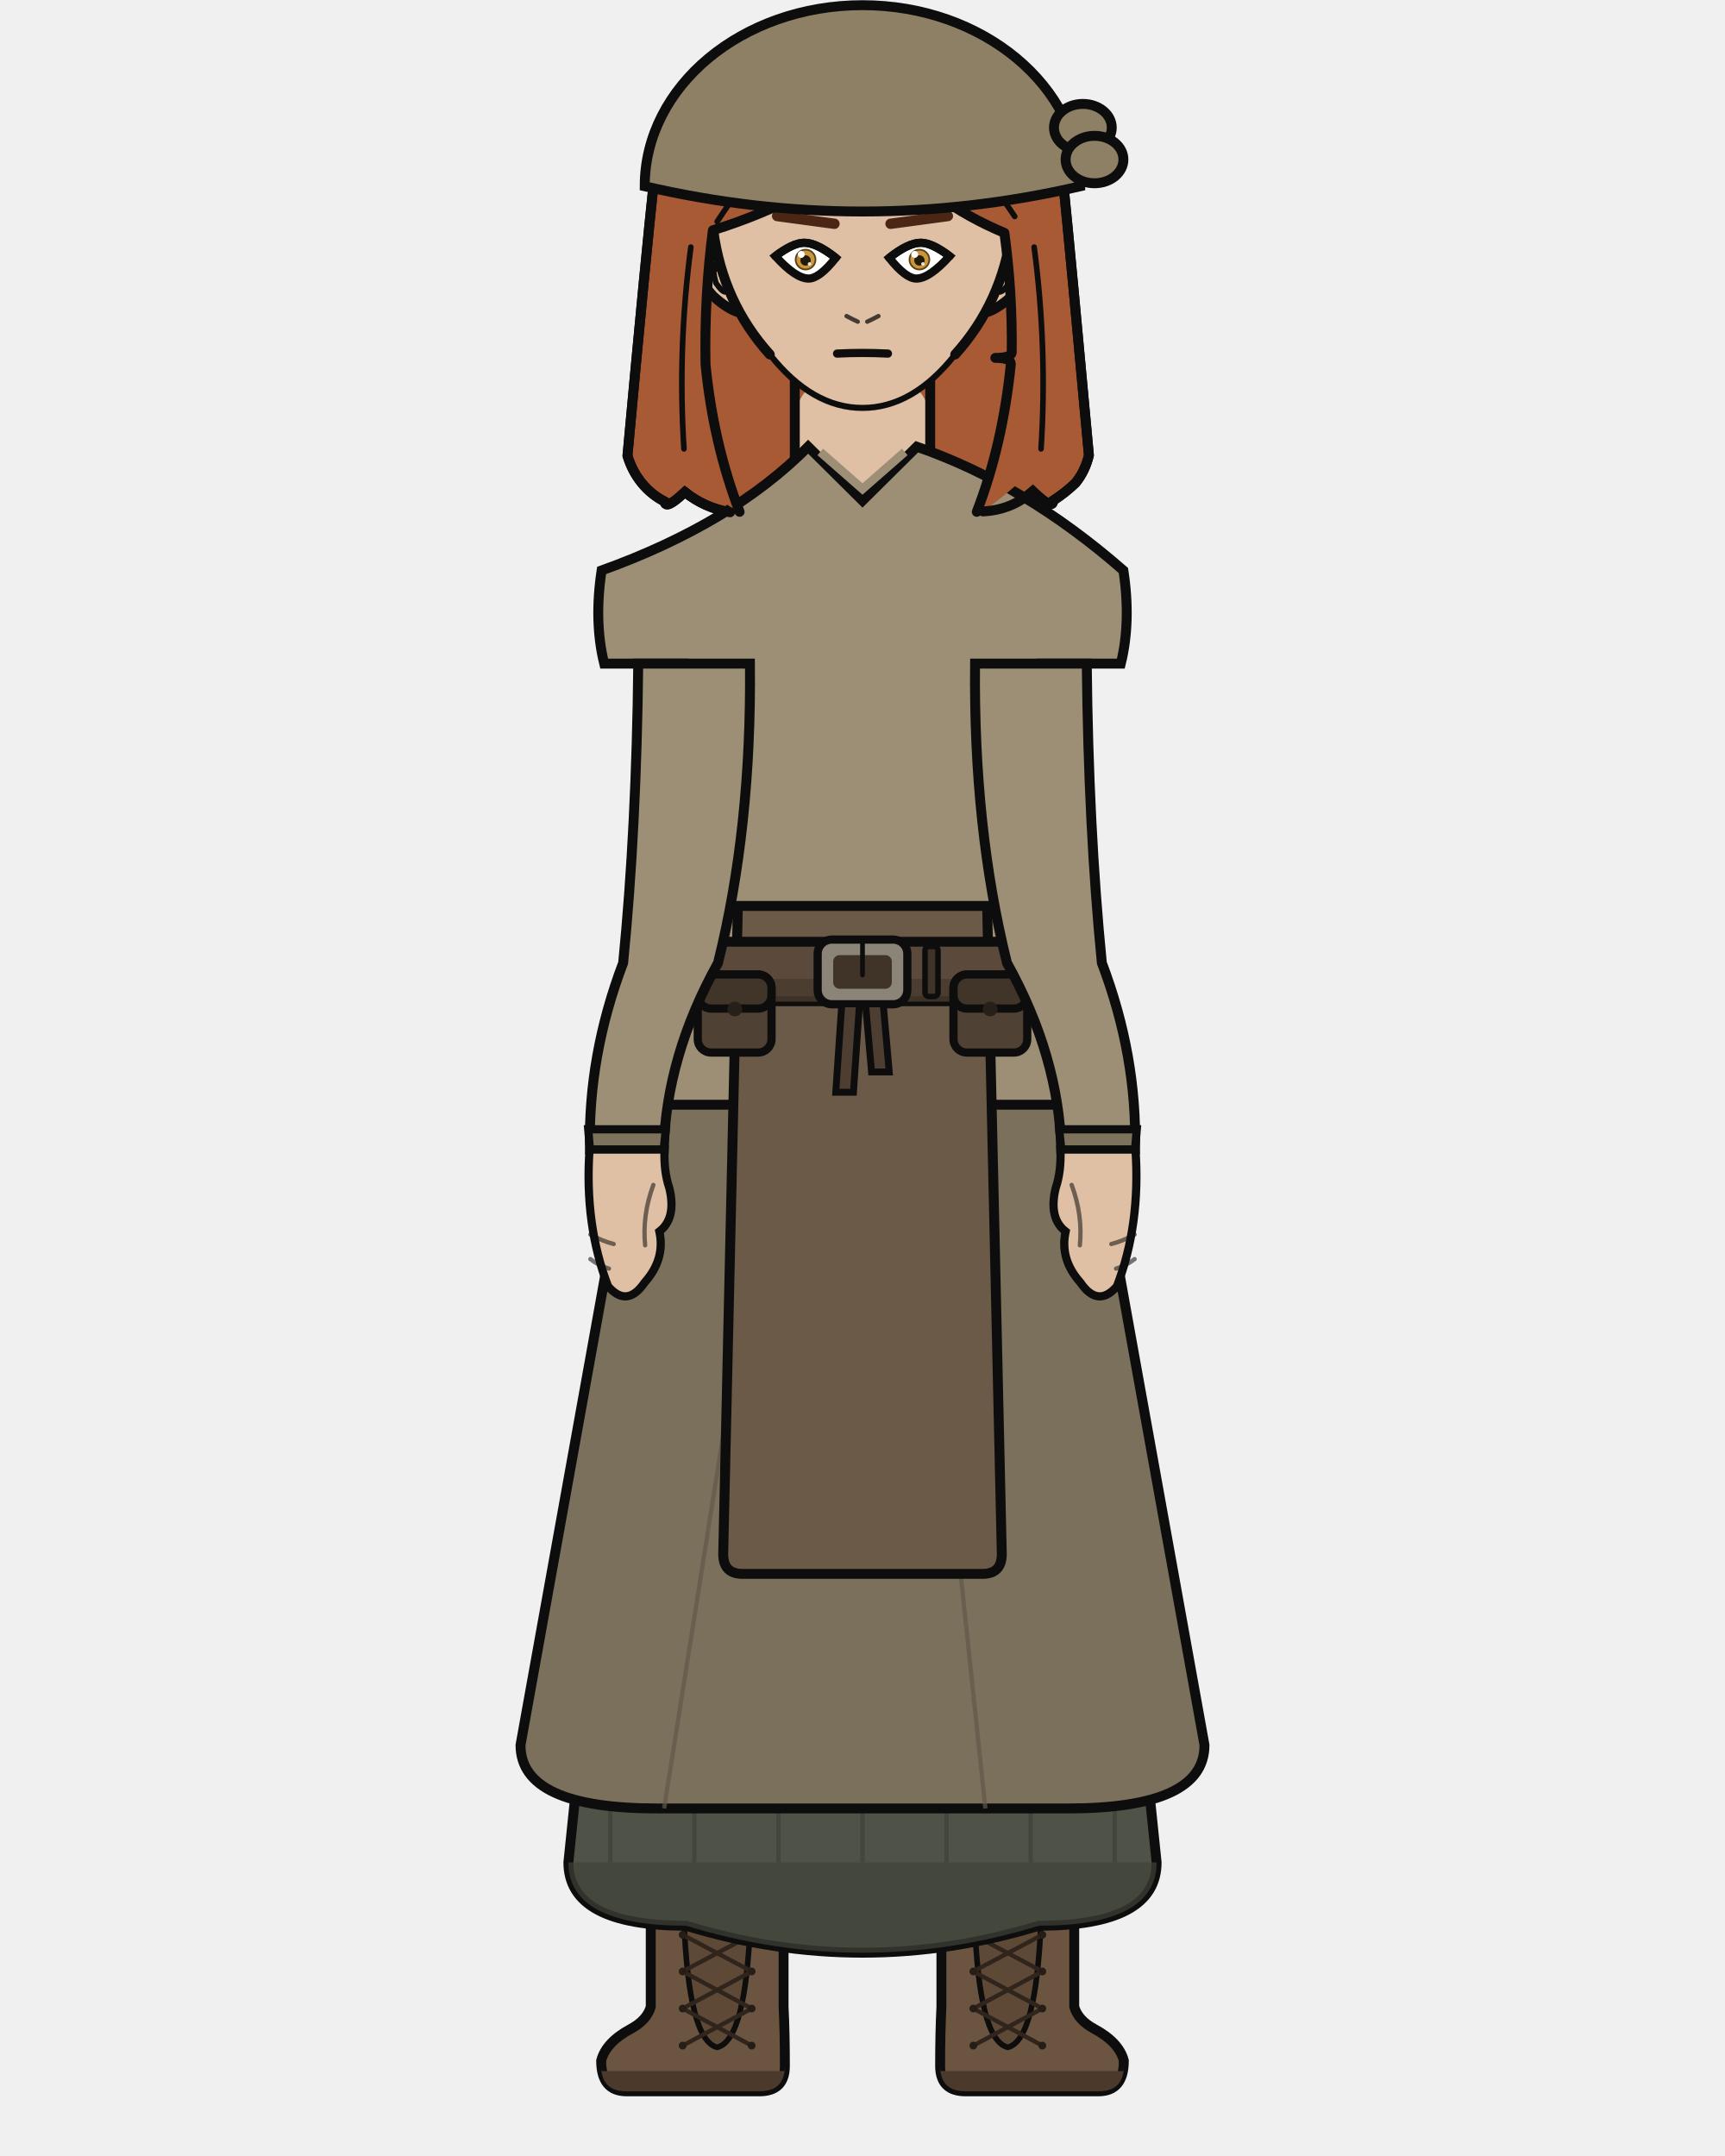
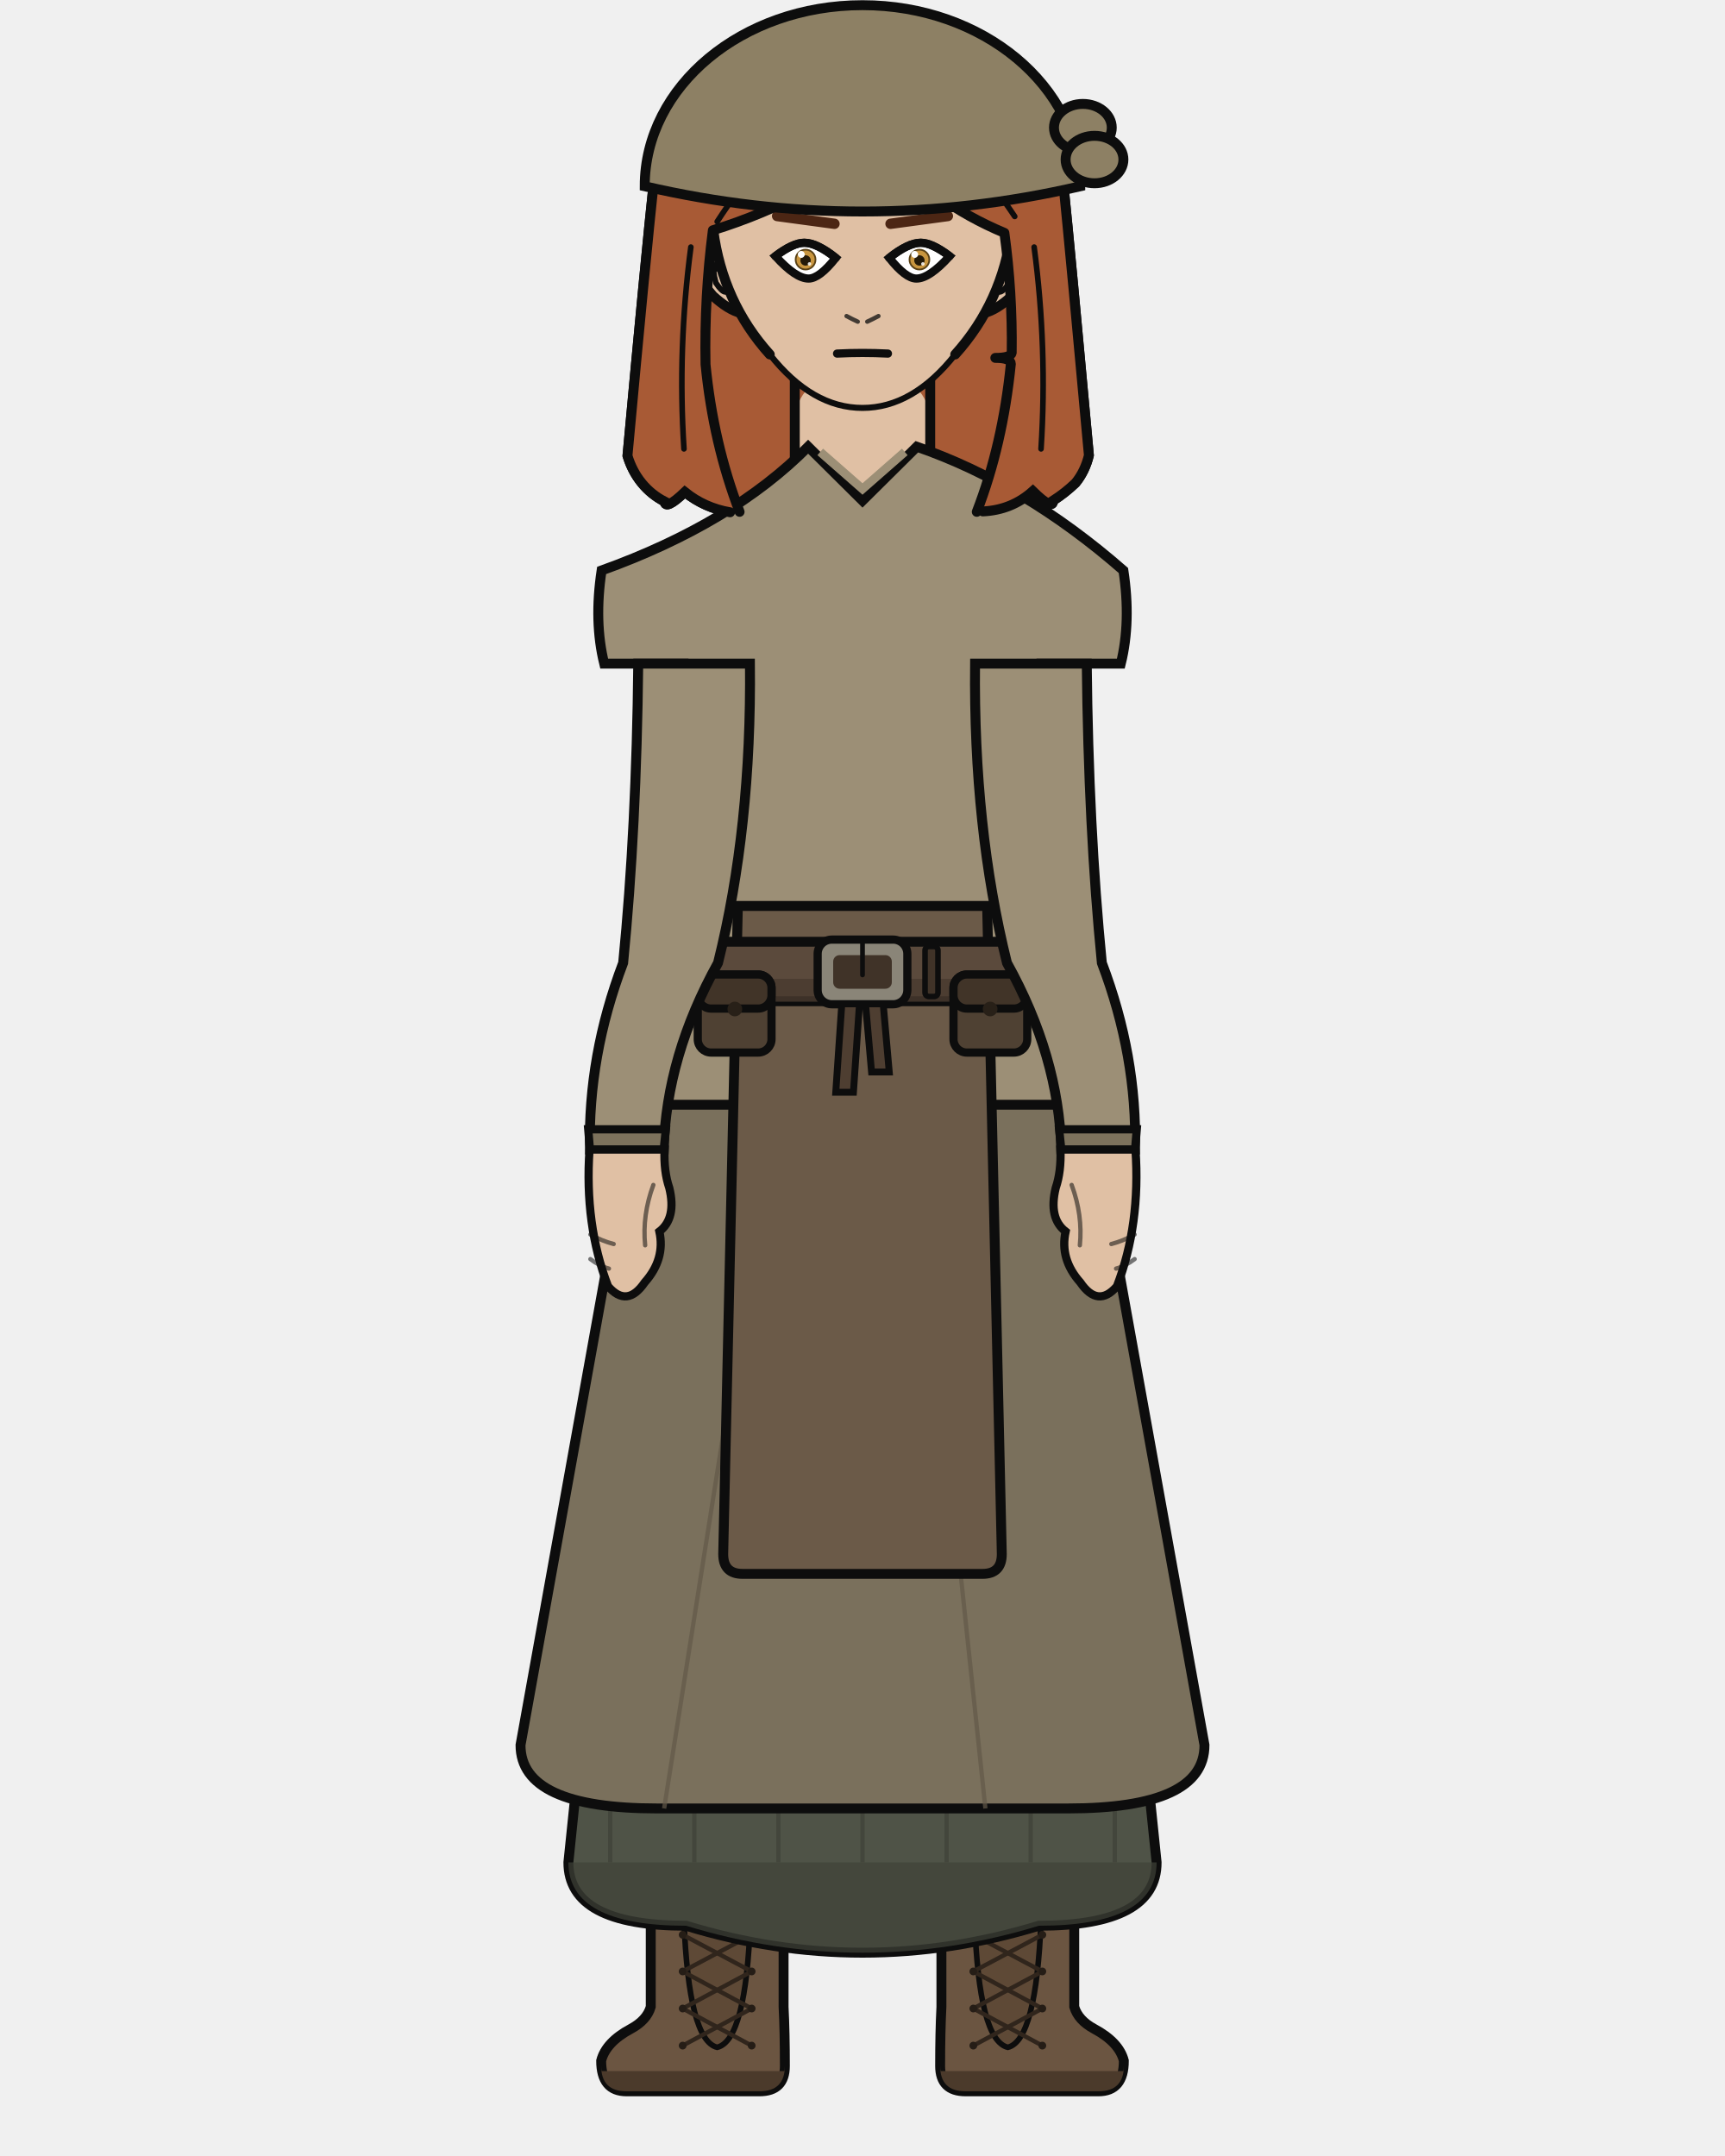
<svg xmlns="http://www.w3.org/2000/svg" width="400" height="500" viewBox="0 0 400 500">
  <defs>
    <clipPath id="hair-front">
-       <path d="M 171.5 118.7 Q 165.4 102.8 163.6 84.5 Q 163.3 68.9 165.3 53.4 Q 176.9 49.8 187.6 44.1 Q 196.7 38.5 204.0 30.3 Q 209.3 39.1 217.3 45.3 Q 224.5 50.5 232.9 54.0 Q 234.8 67.9 234.6 81.8 Q 234.4 83.0 230.8 83.0 Q 234.4 83.0 234.4 84.4 Q 232.5 103.2 226.5 118.7 Q 227.2 118.7 227.9 118.6 Q 232.9 115.1 237.5 110.8 Q 242.0 115.3 242.0 113.0 Q 244.7 111.3 247.0 109.0 Q 249.0 106.5 249.9 103.0 Q 245.9 59.3 244.2 42.3 Q 242.0 33.8 237.4 26.2 Q 232.7 19.6 226.1 14.6 Q 220.7 10.8 214.4 9.1 Q 205.2 7.6 195.9 6.7 Q 187.3 7.1 179.1 10.5 Q 173.1 13.5 168.0 17.8 Q 162.8 22.8 159.2 28.9 Q 155.9 35.1 154.1 41.9 Q 152.2 59.7 148.3 103.1 Q 149.2 106.5 151.3 109.1 Q 153.4 111.6 156.3 113.1 Q 156.6 115.1 160.9 111.1 Q 170.4 118.7 171.5 118.7 Z" />
+       <path d="M 171.5 118.7 Q 165.4 102.8 163.6 84.5 Q 163.3 68.9 165.3 53.4 Q 176.9 49.8 187.6 44.1 Q 196.7 38.5 204.0 30.3 Q 209.3 39.1 217.3 45.3 Q 224.5 50.5 232.9 54.0 Q 234.8 67.9 234.6 81.8 Q 234.4 83.0 230.8 83.0 Q 234.4 83.0 234.4 84.4 Q 232.5 103.2 226.5 118.7 Q 227.2 118.7 227.9 118.6 Q 234.6 118.3 239.5 113.9 Q 244.2 118.5 244.2 116.1 Q 247.0 114.3 249.4 112.0 Q 251.6 109.3 252.5 105.6 Q 248.3 59.6 246.5 41.8 Q 244.3 32.8 239.3 24.8 Q 234.5 17.8 227.5 12.6 Q 221.8 8.6 215.1 6.8 Q 205.5 5.1 195.7 4.3 Q 186.6 4.6 178.0 8.2 Q 171.7 11.4 166.3 16.0 Q 160.9 21.2 157.1 27.6 Q 153.6 34.1 151.7 41.3 Q 149.7 60.0 145.5 105.7 Q 146.6 109.3 148.8 112.0 Q 151.0 114.7 154.1 116.3 Q 154.3 118.4 158.8 114.1 Q 163.4 117.8 169.3 118.8 Q 170.4 118.7 171.5 118.7 Z" />
    </clipPath>
  </defs>
  <path d="M 169.3 118.8 Q 163.4 117.8 158.8 114.1 Q 154.3 118.4 154.1 116.3 Q 151.0 114.7 148.8 112.0 Q 146.6 109.3 145.5 105.7 Q 149.7 60.0 151.7 41.3 Q 153.6 34.1 157.1 27.6 Q 160.9 21.2 166.3 16.0 Q 171.7 11.4 178.0 8.2 Q 186.6 4.6 195.7 4.3 Q 205.5 5.1 215.1 6.8 Q 221.8 8.6 227.5 12.6 Q 234.5 17.8 239.3 24.8 Q 244.3 32.8 246.5 41.8 Q 248.3 59.6 252.5 105.6 Q 251.6 109.3 249.4 112.0 Q 247.0 114.3 244.2 116.1 Q 244.2 118.5 239.5 113.9 Q 234.6 118.3 227.9 118.6 Q 198.6 125.1 169.3 118.8 Z" fill="#a85a35" />
  <path d="M 169.3 118.8 Q 163.4 117.8 158.8 114.1 Q 154.3 118.4 154.1 116.3 Q 151.0 114.7 148.8 112.0 Q 146.6 109.3 145.5 105.7 Q 149.7 60.0 151.7 41.3 Q 153.6 34.1 157.1 27.6 Q 160.9 21.2 166.3 16.0 Q 171.7 11.4 178.0 8.2 Q 186.6 4.6 195.7 4.3 Q 205.5 5.1 215.1 6.8 Q 221.8 8.6 227.5 12.6 Q 234.5 17.8 239.3 24.8 Q 244.3 32.8 246.5 41.8 Q 248.3 59.6 252.5 105.6 Q 251.6 109.3 249.4 112.0 Q 247.0 114.3 244.2 116.1 Q 244.2 118.5 239.5 113.9 Q 234.6 118.3 227.9 118.6 Q 198.6 125.1 169.3 118.8 Z" fill="none" stroke="#0d0d0d" stroke-width="2.3" stroke-linecap="round" stroke-linejoin="round" />
  <rect x="184.3" y="86.7" width="31.4" height="34.1" rx="11.0" fill="#e0c0a4" />
  <line x1="184.3" y1="86.7" x2="184.3" y2="120.9" stroke="#0d0d0d" stroke-width="2.3" />
  <line x1="215.7" y1="86.7" x2="215.7" y2="120.9" stroke="#0d0d0d" stroke-width="2.3" />
  <path d="M 147.9 256.2 L 252.1 256.2 Q 252.1 336.2 250.7 370.4 Q 250.3 403.7 247.7 465.4 L 219.7 465.4 Q 215.2 370.4 200.0 288.2 Q 184.8 370.4 180.3 465.4 L 152.3 465.4 Q 149.7 403.7 149.3 370.4 Q 147.9 336.2 147.9 256.2 Z" fill="#e0c0a4" stroke="#0d0d0d" stroke-width="1.9" stroke-linejoin="round" />
  <path d="M 147.9 256.2 L 252.1 256.2 L 242.7 301.3 Q 200.0 306.3 157.3 301.3 Z" fill="#e8e4dc" stroke="#0d0d0d" stroke-width="1.9" stroke-linejoin="round" />
  <path d="M 181.7 435.0 L 181.7 465.4 Q 182.0 471.3 182.0 479.1 Q 182.0 485.0 176.1 485.0 L 145.3 485.0 Q 139.4 485.0 139.4 477.9 Q 140.5 473.6 146.3 470.5 Q 150.0 468.5 150.9 465.4 L 150.9 435.0 Z" fill="#6b5541" stroke="#0d0d0d" stroke-width="2.3" />
  <path d="M 182.0 480.3 L 139.4 480.3 L 139.4 479.1 Q 139.4 485.0 145.3 485.0 L 176.1 485.0 Q 182.0 485.0 182.0 479.1 Z" fill="#4b3a2b" />
  <rect x="150.9" y="435.0" width="30.8" height="10.3" fill="#534130" stroke="#0d0d0d" stroke-width="1.6" />
  <path d="M 158.6 445.3 L 174.0 445.3 Q 173.0 473.2 166.3 474.8 Q 159.7 473.2 158.6 445.3 Z" fill="#5e4936" stroke="#0d0d0d" stroke-width="1.3" />
  <line x1="174.3" y1="448.7" x2="158.3" y2="457.2" stroke="#30251c" stroke-width="1.0" stroke-linecap="round" />
  <line x1="158.3" y1="448.7" x2="174.3" y2="457.2" stroke="#30251c" stroke-width="1.0" stroke-linecap="round" />
  <line x1="174.3" y1="457.2" x2="158.3" y2="465.8" stroke="#30251c" stroke-width="1.0" stroke-linecap="round" />
  <line x1="158.3" y1="457.2" x2="174.3" y2="465.8" stroke="#30251c" stroke-width="1.0" stroke-linecap="round" />
  <line x1="174.3" y1="465.8" x2="158.3" y2="474.4" stroke="#30251c" stroke-width="1.0" stroke-linecap="round" />
  <line x1="158.3" y1="465.8" x2="174.3" y2="474.4" stroke="#30251c" stroke-width="1.0" stroke-linecap="round" />
  <circle cx="158.3" cy="448.7" r="0.9" fill="#251d16" />
  <circle cx="174.3" cy="448.7" r="0.9" fill="#251d16" />
  <circle cx="158.3" cy="457.2" r="0.9" fill="#251d16" />
  <circle cx="174.3" cy="457.2" r="0.9" fill="#251d16" />
  <circle cx="158.3" cy="465.8" r="0.9" fill="#251d16" />
  <circle cx="174.3" cy="465.8" r="0.9" fill="#251d16" />
  <circle cx="158.3" cy="474.4" r="0.9" fill="#251d16" />
  <circle cx="174.3" cy="474.4" r="0.9" fill="#251d16" />
  <path d="M 218.3 435.0 L 218.3 465.4 Q 218.0 471.3 218.0 479.1 Q 218.0 485.0 223.9 485.0 L 254.7 485.0 Q 260.6 485.0 260.6 477.9 Q 259.5 473.6 253.7 470.5 Q 250.0 468.5 249.1 465.4 L 249.1 435.0 Z" fill="#6b5541" stroke="#0d0d0d" stroke-width="2.3" />
  <path d="M 218.0 480.3 L 260.6 480.3 L 260.6 479.1 Q 260.6 485.0 254.7 485.0 L 223.9 485.0 Q 218.0 485.0 218.0 479.1 Z" fill="#4b3a2b" />
  <rect x="218.3" y="435.0" width="30.8" height="10.3" fill="#534130" stroke="#0d0d0d" stroke-width="1.6" />
  <path d="M 226.0 445.3 L 241.4 445.3 Q 240.3 473.2 233.7 474.8 Q 227.0 473.2 226.0 445.3 Z" fill="#5e4936" stroke="#0d0d0d" stroke-width="1.3" />
  <line x1="241.7" y1="448.7" x2="225.7" y2="457.2" stroke="#30251c" stroke-width="1.0" stroke-linecap="round" />
  <line x1="225.7" y1="448.7" x2="241.7" y2="457.2" stroke="#30251c" stroke-width="1.0" stroke-linecap="round" />
  <line x1="241.7" y1="457.2" x2="225.7" y2="465.8" stroke="#30251c" stroke-width="1.0" stroke-linecap="round" />
  <line x1="225.7" y1="457.2" x2="241.7" y2="465.8" stroke="#30251c" stroke-width="1.0" stroke-linecap="round" />
  <line x1="241.7" y1="465.8" x2="225.7" y2="474.4" stroke="#30251c" stroke-width="1.0" stroke-linecap="round" />
  <line x1="225.7" y1="465.8" x2="241.7" y2="474.4" stroke="#30251c" stroke-width="1.0" stroke-linecap="round" />
  <circle cx="225.7" cy="448.7" r="0.9" fill="#251d16" />
  <circle cx="241.7" cy="448.7" r="0.9" fill="#251d16" />
  <circle cx="225.7" cy="457.2" r="0.9" fill="#251d16" />
  <circle cx="241.7" cy="457.2" r="0.9" fill="#251d16" />
  <circle cx="225.7" cy="465.8" r="0.9" fill="#251d16" />
  <circle cx="241.7" cy="465.8" r="0.9" fill="#251d16" />
  <circle cx="225.7" cy="474.4" r="0.9" fill="#251d16" />
  <circle cx="241.7" cy="474.4" r="0.9" fill="#251d16" />
  <path d="M 153.4 223.3 L 131.8 431.9 Q 131.8 446.6 159.1 446.6 Q 200.0 459.1 240.9 446.6 Q 268.2 446.6 268.2 431.9 L 246.6 223.3 Z" fill="#4f5347" stroke="#0d0d0d" stroke-width="2.3" />
  <path d="M 131.8 431.9 L 131.8 431.9 Q 131.8 446.6 159.1 446.6 Q 200.0 459.1 240.9 446.6 Q 268.2 446.6 268.2 431.9 L 268.2 431.9 Z" fill="#3f4238" opacity="0.7" />
  <line x1="141.5" y1="419.4" x2="141.5" y2="431.9" stroke="#3f4238" stroke-width="1.0" opacity="0.75" />
  <line x1="161.0" y1="419.4" x2="161.0" y2="431.9" stroke="#3f4238" stroke-width="1.0" opacity="0.75" />
  <line x1="180.5" y1="419.4" x2="180.5" y2="431.9" stroke="#3f4238" stroke-width="1.0" opacity="0.75" />
  <line x1="200.0" y1="419.4" x2="200.0" y2="431.9" stroke="#3f4238" stroke-width="1.0" opacity="0.75" />
  <line x1="219.5" y1="419.4" x2="219.5" y2="431.9" stroke="#3f4238" stroke-width="1.0" opacity="0.75" />
  <line x1="239.0" y1="419.4" x2="239.0" y2="431.9" stroke="#3f4238" stroke-width="1.0" opacity="0.75" />
  <line x1="258.5" y1="419.4" x2="258.5" y2="431.9" stroke="#3f4238" stroke-width="1.0" opacity="0.75" />
  <path d="M 153.4 223.3 L 120.7 404.7 Q 120.7 419.4 152.4 419.4 L 247.6 419.4 Q 279.3 419.4 279.3 404.7 L 246.6 223.3 Z" fill="#7a705c" stroke="#0d0d0d" stroke-width="2.3" />
  <line x1="175.7" y1="282.1" x2="154.0" y2="419.4" stroke="#625948" stroke-width="1.0" opacity="0.7" />
  <line x1="214.0" y1="282.1" x2="228.5" y2="419.4" stroke="#625948" stroke-width="1.0" opacity="0.7" />
  <path d="M 187.4 103.6 Q 169.8 121.4 139.5 132.3 Q 137.7 144.2 140.1 153.9 L 158.5 153.9 Q 158.5 192.0 161.0 223.3 Q 147.9 241.4 147.9 256.2 L 252.1 256.2 Q 252.1 241.4 239.0 223.3 Q 241.5 192.0 241.5 153.9 L 259.9 153.9 Q 262.3 144.2 260.5 132.3 Q 237.5 112.2 212.6 103.6 L 200.0 116.1 Z" fill="#9c8f76" stroke="#0d0d0d" stroke-width="2.3" />
  <path d="M 190.2 104.8 L 200.0 113.4 L 209.8 104.8" fill="none" stroke="#9c8f76" stroke-width="2.0" />
  <path d="M 171.1 210.1 L 167.7 360.4 Q 167.7 365.0 172.2 365.0 L 227.8 365.0 Q 232.3 365.0 232.3 360.4 L 228.9 210.1 Z" fill="#6b5a48" stroke="#0d0d0d" stroke-width="2.3" />
  <rect x="159.8" y="218.4" width="80.3" height="13.8" rx="2.5" fill="#5b4a3c" stroke="#0d0d0d" stroke-width="2.3" />
  <rect x="159.8" y="227.0" width="80.3" height="5.3" rx="2.5" fill="#493a2e" opacity="0.8" />
  <rect x="189.6" y="217.9" width="20.8" height="15.0" rx="3.3" fill="#8a8578" stroke="#0d0d0d" stroke-width="1.9" />
  <rect x="193.2" y="221.5" width="13.6" height="7.8" rx="1.5" fill="#403328" />
  <line x1="200.0" y1="217.9" x2="200.0" y2="226.1" stroke="#0d0d0d" stroke-width="1.1" stroke-linecap="round" />
  <rect x="214.5" y="219.5" width="3.0" height="11.6" rx="0.9" fill="#403328" stroke="#0d0d0d" stroke-width="1.3" />
  <path d="M 195.2 232.8 L 199.3 232.8 L 197.9 253.3 L 193.8 253.3 Z" fill="#4e3e31" stroke="#0d0d0d" stroke-width="1.6" />
  <path d="M 200.7 232.8 L 204.8 232.8 L 206.2 248.6 L 202.1 248.6 Z" fill="#4e3e31" stroke="#0d0d0d" stroke-width="1.6" />
  <rect x="161.8" y="226.0" width="17.1" height="18.1" rx="3.1" fill="#4f4133" stroke="#0d0d0d" stroke-width="1.9" />
  <rect x="161.8" y="226.0" width="17.1" height="7.9" rx="3.1" fill="#413428" stroke="#0d0d0d" stroke-width="1.9" />
  <circle cx="170.4" cy="234.0" r="1.7" fill="#282018" />
  <rect x="221.1" y="226.0" width="17.1" height="18.1" rx="3.1" fill="#4f4133" stroke="#0d0d0d" stroke-width="1.9" />
  <rect x="221.1" y="226.0" width="17.1" height="7.9" rx="3.1" fill="#413428" stroke="#0d0d0d" stroke-width="1.9" />
  <circle cx="229.6" cy="234.0" r="1.7" fill="#282018" />
  <path d="M 173.9 153.9 L 148.0 153.9 Q 147.6 192.0 144.5 223.3 Q 136.3 244.9 136.8 266.6 L 153.9 266.6 Q 154.5 244.9 166.5 223.3 Q 174.3 192.0 173.9 153.9 Z" fill="#9c8f76" stroke="#0d0d0d" stroke-width="2.3" />
  <path d="M 136.4 261.9 L 154.4 261.9 L 153.9 266.6 L 136.8 266.6 Z" fill="#7d725c" stroke="#0d0d0d" stroke-width="1.9" />
  <path d="M 136.7 266.6 Q 135.5 284.0 141.0 298.3 Q 145.4 303.4 149.5 297.4 Q 154.3 292.0 152.9 285.6 Q 156.9 282.5 155.2 275.5 Q 153.9 271.7 154.1 266.6 Z" fill="#e0c0a4" stroke="#0d0d0d" stroke-width="1.9" />
  <path d="M 151.5 274.8 Q 148.9 281.8 149.6 288.8" fill="none" stroke="#0d0d0d" stroke-width="1.0" opacity="0.55" stroke-linecap="round" />
  <path d="M 136.9 286.3 Q 139.6 287.8 142.3 288.5" fill="none" stroke="#0d0d0d" stroke-width="1.0" opacity="0.55" stroke-linecap="round" />
  <path d="M 136.9 292.0 Q 139.0 293.6 141.2 294.2" fill="none" stroke="#0d0d0d" stroke-width="1.0" opacity="0.55" stroke-linecap="round" />
  <path d="M 226.1 153.9 L 252.0 153.9 Q 252.4 192.0 255.5 223.3 Q 263.7 244.9 263.2 266.6 L 246.1 266.6 Q 245.5 244.9 233.5 223.3 Q 225.7 192.0 226.1 153.9 Z" fill="#9c8f76" stroke="#0d0d0d" stroke-width="2.3" />
  <path d="M 245.6 261.9 L 263.6 261.9 L 263.2 266.6 L 246.1 266.6 Z" fill="#7d725c" stroke="#0d0d0d" stroke-width="1.9" />
  <path d="M 263.3 266.6 Q 264.5 284.0 259.0 298.3 Q 254.6 303.4 250.5 297.4 Q 245.7 292.0 247.1 285.6 Q 243.1 282.5 244.8 275.5 Q 246.1 271.7 245.9 266.6 Z" fill="#e0c0a4" stroke="#0d0d0d" stroke-width="1.9" />
  <path d="M 248.5 274.8 Q 251.1 281.8 250.4 288.8" fill="none" stroke="#0d0d0d" stroke-width="1.0" opacity="0.55" stroke-linecap="round" />
  <path d="M 263.1 286.3 Q 260.4 287.8 257.7 288.5" fill="none" stroke="#0d0d0d" stroke-width="1.0" opacity="0.55" stroke-linecap="round" />
  <path d="M 263.1 292.0 Q 261.0 293.6 258.8 294.2" fill="none" stroke="#0d0d0d" stroke-width="1.0" opacity="0.55" stroke-linecap="round" />
  <path d="M 165.6 54.5 Q 163.3 54.7 162.0 57.0 Q 161.0 59.5 162.0 63.6 Q 163.4 66.5 165.3 68.6 Q 168.9 71.9 171.8 72.6 Z" fill="#e0c0a4" />
  <path d="M 165.6 54.5 Q 163.3 54.7 162.0 57.0 Q 161.0 59.5 162.0 63.6 Q 163.4 66.5 165.3 68.6 Q 168.9 71.9 171.8 72.6" fill="none" stroke="#0d0d0d" stroke-width="2.3" stroke-linecap="round" />
  <path d="M 163.1 61.8 Q 162.5 59.8 162.8 59.1 Q 163.2 58.7 164.0 59.2 Q 164.9 60.6 165.9 62.3 Q 165.1 62.3 166.0 65.6 Q 167.4 67.7 168.2 67.7" fill="none" stroke="#0d0d0d" stroke-width="1.3" stroke-linecap="round" />
  <path d="M 234.4 54.5 Q 236.7 54.7 238.0 57.0 Q 239.0 59.5 238.0 63.6 Q 236.6 66.5 234.7 68.6 Q 231.1 71.9 228.2 72.6 Z" fill="#e0c0a4" />
  <path d="M 234.4 54.5 Q 236.7 54.7 238.0 57.0 Q 239.0 59.5 238.0 63.6 Q 236.6 66.5 234.7 68.6 Q 231.1 71.9 228.2 72.6" fill="none" stroke="#0d0d0d" stroke-width="2.3" stroke-linecap="round" />
  <path d="M 236.9 61.8 Q 237.5 59.8 237.2 59.1 Q 236.8 58.7 236.0 59.2 Q 235.1 60.6 234.1 62.3 Q 234.9 62.3 234.0 65.6 Q 232.6 67.7 231.8 67.7" fill="none" stroke="#0d0d0d" stroke-width="1.3" stroke-linecap="round" />
  <path d="M 200.0 14.1 Q 214.6 14.1 225.0 25.6 Q 235.3 37.1 234.6 53.4 Q 232.4 70.1 221.5 82.2 Q 211.7 94.6 200.0 94.6 Q 188.3 94.6 178.5 82.2 Q 167.6 70.1 165.4 53.4 Q 164.7 37.1 175.0 25.6 Q 185.4 14.1 200.0 14.1 Z" fill="#e0c0a4" />
  <path d="M 178.5 82.2 Q 167.6 70.1 165.4 53.4 Q 164.7 37.1 175.0 25.6 Q 185.4 14.1 200.0 14.1 Q 214.6 14.1 225.0 25.6 Q 235.3 37.1 234.6 53.4 Q 232.4 70.1 221.5 82.2" fill="none" stroke="#0d0d0d" stroke-width="2.3" stroke-linecap="round" />
  <path d="M 221.5 82.2 Q 211.7 94.6 200.0 94.6 Q 188.3 94.6 178.5 82.2" fill="none" stroke="#0d0d0d" stroke-width="1.4" stroke-linecap="round" />
  <line x1="193.5" y1="51.9" x2="180.2" y2="50.1" stroke="#4c2614" stroke-width="2.4" stroke-linecap="round" />
  <defs>
    <clipPath id="eye-l">
      <path d="M 193.8 59.8 Q 189.4 56.3 186.5 56.3 Q 183.9 56.3 179.8 59.4 Q 184.5 64.6 187.5 64.6 Q 190.0 64.6 193.8 59.8 Z" />
    </clipPath>
  </defs>
  <path d="M 193.8 59.8 Q 189.4 56.3 186.5 56.3 Q 183.9 56.3 179.8 59.4 Q 184.5 64.6 187.5 64.6 Q 190.0 64.6 193.8 59.8 Z" fill="white" stroke="#0d0d0d" stroke-width="1.9" />
  <g clip-path="url(#eye-l)">
    <circle cx="186.8" cy="60.2" r="2.5" fill="#5a4217" />
    <circle cx="186.8" cy="60.2" r="2.1" fill="#c9963f" />
    <circle cx="186.8" cy="60.4" r="1.2" fill="#241a09" />
    <circle cx="185.8" cy="59.0" r="0.8" fill="white" />
    <circle cx="187.7" cy="61.2" r="0.4" fill="white" opacity="0.85" />
  </g>
  <path d="M 193.8 59.8 Q 189.4 56.3 186.5 56.3 Q 183.9 56.3 179.8 59.4" fill="none" stroke="#0d0d0d" stroke-width="1.9" stroke-linecap="round" />
  <line x1="206.5" y1="51.9" x2="219.8" y2="50.1" stroke="#4c2614" stroke-width="2.4" stroke-linecap="round" />
  <defs>
    <clipPath id="eye-r">
      <path d="M 206.2 59.8 Q 210.6 56.3 213.5 56.3 Q 216.1 56.3 220.2 59.4 Q 215.5 64.6 212.5 64.6 Q 210.0 64.6 206.2 59.8 Z" />
    </clipPath>
  </defs>
  <path d="M 206.2 59.8 Q 210.6 56.3 213.5 56.3 Q 216.1 56.3 220.2 59.4 Q 215.5 64.6 212.5 64.6 Q 210.0 64.6 206.2 59.8 Z" fill="white" stroke="#0d0d0d" stroke-width="1.9" />
  <g clip-path="url(#eye-r)">
    <circle cx="213.2" cy="60.2" r="2.5" fill="#5a4217" />
    <circle cx="213.2" cy="60.2" r="2.1" fill="#c9963f" />
    <circle cx="213.2" cy="60.4" r="1.2" fill="#241a09" />
    <circle cx="212.1" cy="59.0" r="0.8" fill="white" />
    <circle cx="214.0" cy="61.2" r="0.4" fill="white" opacity="0.85" />
  </g>
  <path d="M 206.2 59.8 Q 210.6 56.3 213.5 56.3 Q 216.1 56.3 220.2 59.4" fill="none" stroke="#0d0d0d" stroke-width="1.9" stroke-linecap="round" />
  <path d="M 196.3 73.3 Q 197.6 74.0 198.9 74.6" fill="none" stroke="#0d0d0d" stroke-width="1.0" opacity="0.75" stroke-linecap="round" />
  <path d="M 203.7 73.3 Q 202.4 74.0 201.1 74.6" fill="none" stroke="#0d0d0d" stroke-width="1.0" opacity="0.75" stroke-linecap="round" />
  <path d="M 194.1 82.0 Q 200.0 81.7 205.9 82.0" fill="none" stroke="#0d0d0d" stroke-width="1.9" stroke-linecap="round" />
-   <path d="M 171.5 118.7 Q 165.4 102.8 163.6 84.5 Q 163.3 68.9 165.3 53.4 Q 176.9 49.8 187.6 44.1 Q 196.7 38.5 204.0 30.3 Q 209.3 39.1 217.3 45.3 Q 224.5 50.5 232.9 54.0 Q 234.8 67.9 234.6 81.8 Q 234.4 83.0 230.8 83.0 Q 234.4 83.0 234.4 84.4 Q 232.5 103.2 226.5 118.7 Q 227.2 118.7 227.9 118.6 Q 232.9 115.1 237.5 110.8 Q 242.0 115.3 242.0 113.0 Q 244.7 111.3 247.0 109.0 Q 249.0 106.5 249.9 103.0 Q 245.9 59.3 244.2 42.3 Q 242.0 33.8 237.4 26.2 Q 232.7 19.6 226.1 14.6 Q 220.7 10.8 214.4 9.1 Q 205.2 7.6 195.9 6.7 Q 187.3 7.1 179.1 10.5 Q 173.1 13.5 168.0 17.8 Q 162.8 22.8 159.2 28.9 Q 155.9 35.1 154.1 41.9 Q 152.2 59.7 148.3 103.1 Q 149.2 106.5 151.3 109.1 Q 153.4 111.6 156.3 113.1 Q 156.6 115.1 160.9 111.1 Q 170.4 118.7 171.5 118.7 Z" fill="#a85a35" />
+   <path d="M 171.5 118.7 Q 165.4 102.8 163.6 84.5 Q 163.3 68.9 165.3 53.4 Q 176.9 49.8 187.6 44.1 Q 196.7 38.5 204.0 30.3 Q 209.3 39.1 217.3 45.3 Q 224.5 50.5 232.9 54.0 Q 234.8 67.9 234.6 81.8 Q 234.4 83.0 230.8 83.0 Q 234.4 83.0 234.4 84.4 Q 232.5 103.2 226.5 118.7 Q 227.2 118.7 227.9 118.6 Q 234.6 118.3 239.5 113.9 Q 244.2 118.5 244.2 116.1 Q 247.0 114.3 249.4 112.0 Q 251.6 109.3 252.5 105.6 Q 248.3 59.6 246.5 41.8 Q 244.3 32.8 239.3 24.8 Q 234.5 17.8 227.5 12.6 Q 221.8 8.6 215.1 6.8 Q 205.5 5.1 195.7 4.3 Q 186.6 4.6 178.0 8.2 Q 171.7 11.4 166.3 16.0 Q 160.9 21.2 157.1 27.6 Q 153.6 34.1 151.7 41.3 Q 149.7 60.0 145.5 105.7 Q 146.6 109.3 148.8 112.0 Q 151.0 114.7 154.1 116.3 Q 154.3 118.4 158.8 114.1 Q 163.4 117.8 169.3 118.8 Q 170.4 118.7 171.5 118.7 Z" fill="#a85a35" />
  <path d="M 171.5 118.7 Q 165.4 102.8 163.6 84.5 Q 163.3 68.9 165.3 53.4 Q 176.9 49.8 187.6 44.1 Q 196.7 38.5 204.0 30.3 Q 209.3 39.1 217.3 45.3 Q 224.5 50.5 232.9 54.0 Q 234.8 67.9 234.6 81.8 Q 234.4 83.0 230.8 83.0 Q 234.4 83.0 234.4 84.4 Q 232.5 103.2 226.5 118.7" fill="none" stroke="#0d0d0d" stroke-width="2.3" stroke-linecap="round" stroke-linejoin="round" />
  <path d="M 227.9 118.6 Q 234.6 118.3 239.5 113.9 Q 244.2 118.5 244.2 116.1 Q 247.0 114.3 249.4 112.0 Q 251.6 109.3 252.5 105.6 Q 248.3 59.6 246.5 41.8 Q 244.3 32.8 239.3 24.8 Q 234.5 17.8 227.5 12.6 Q 221.8 8.6 215.1 6.8" fill="none" stroke="#0d0d0d" stroke-width="2.3" stroke-linecap="round" />
  <path d="M 169.3 118.8 Q 163.4 117.8 158.8 114.1 Q 154.3 118.4 154.1 116.3 Q 151.0 114.7 148.8 112.0 Q 146.6 109.3 145.5 105.7 Q 149.7 60.0 151.7 41.3 Q 153.6 34.1 157.1 27.6 Q 160.9 21.2 166.3 16.0 Q 171.7 11.4 178.0 8.2 Q 186.6 4.6 195.7 4.3 Q 205.5 5.1 215.1 6.8" fill="none" stroke="#0d0d0d" stroke-width="2.3" stroke-linecap="round" />
  <path d="M 188.2 25.1 Q 175.7 36.9 166.3 51.4" fill="none" stroke="#0d0d0d" stroke-width="1.3" stroke-linecap="round" clip-path="url(#hair-front)" />
  <path d="M 213.3 24.3 Q 225.9 36.1 235.3 50.2" fill="none" stroke="#0d0d0d" stroke-width="1.3" stroke-linecap="round" clip-path="url(#hair-front)" />
  <path d="M 160.2 57.3 Q 157.1 80.7 158.6 104.1" fill="none" stroke="#0d0d0d" stroke-width="1.3" stroke-linecap="round" clip-path="url(#hair-front)" />
  <path d="M 239.8 57.3 Q 242.9 80.7 241.4 104.1" fill="none" stroke="#0d0d0d" stroke-width="1.3" stroke-linecap="round" clip-path="url(#hair-front)" />
  <path d="M 149.5 43.2 A 50.5 42.0 0 0 1 250.5 43.2 Q 200.0 54.9 149.5 43.2 Z" fill="#8d8064" stroke="#0d0d0d" stroke-width="2.3" />
  <ellipse cx="251.1" cy="29.6" rx="6.7" ry="5.5" fill="#8d8064" stroke="#0d0d0d" stroke-width="2.3" />
  <ellipse cx="253.8" cy="37.0" rx="6.7" ry="5.5" fill="#8d8064" stroke="#0d0d0d" stroke-width="2.3" />
</svg>
